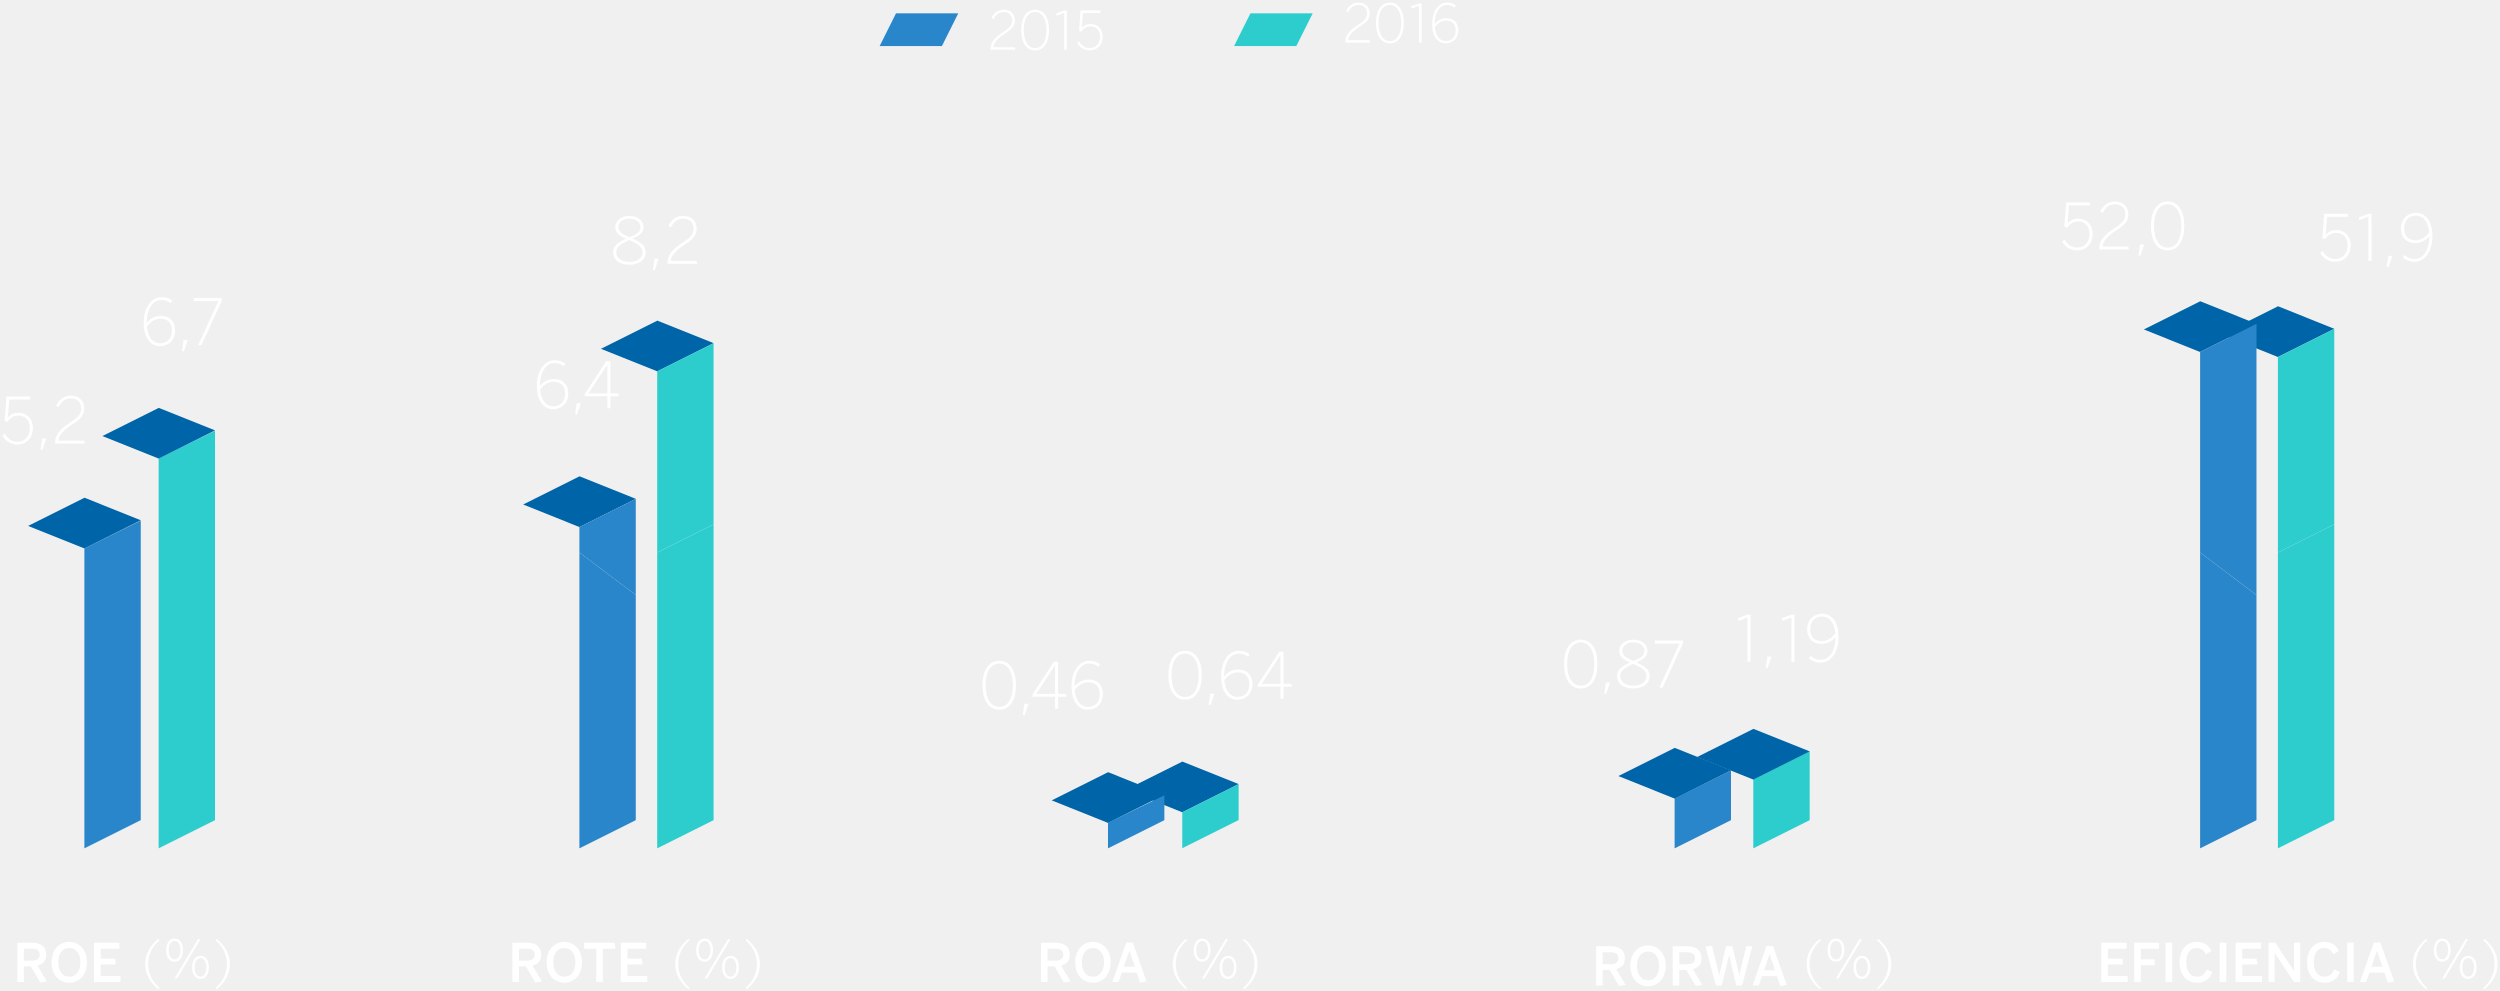
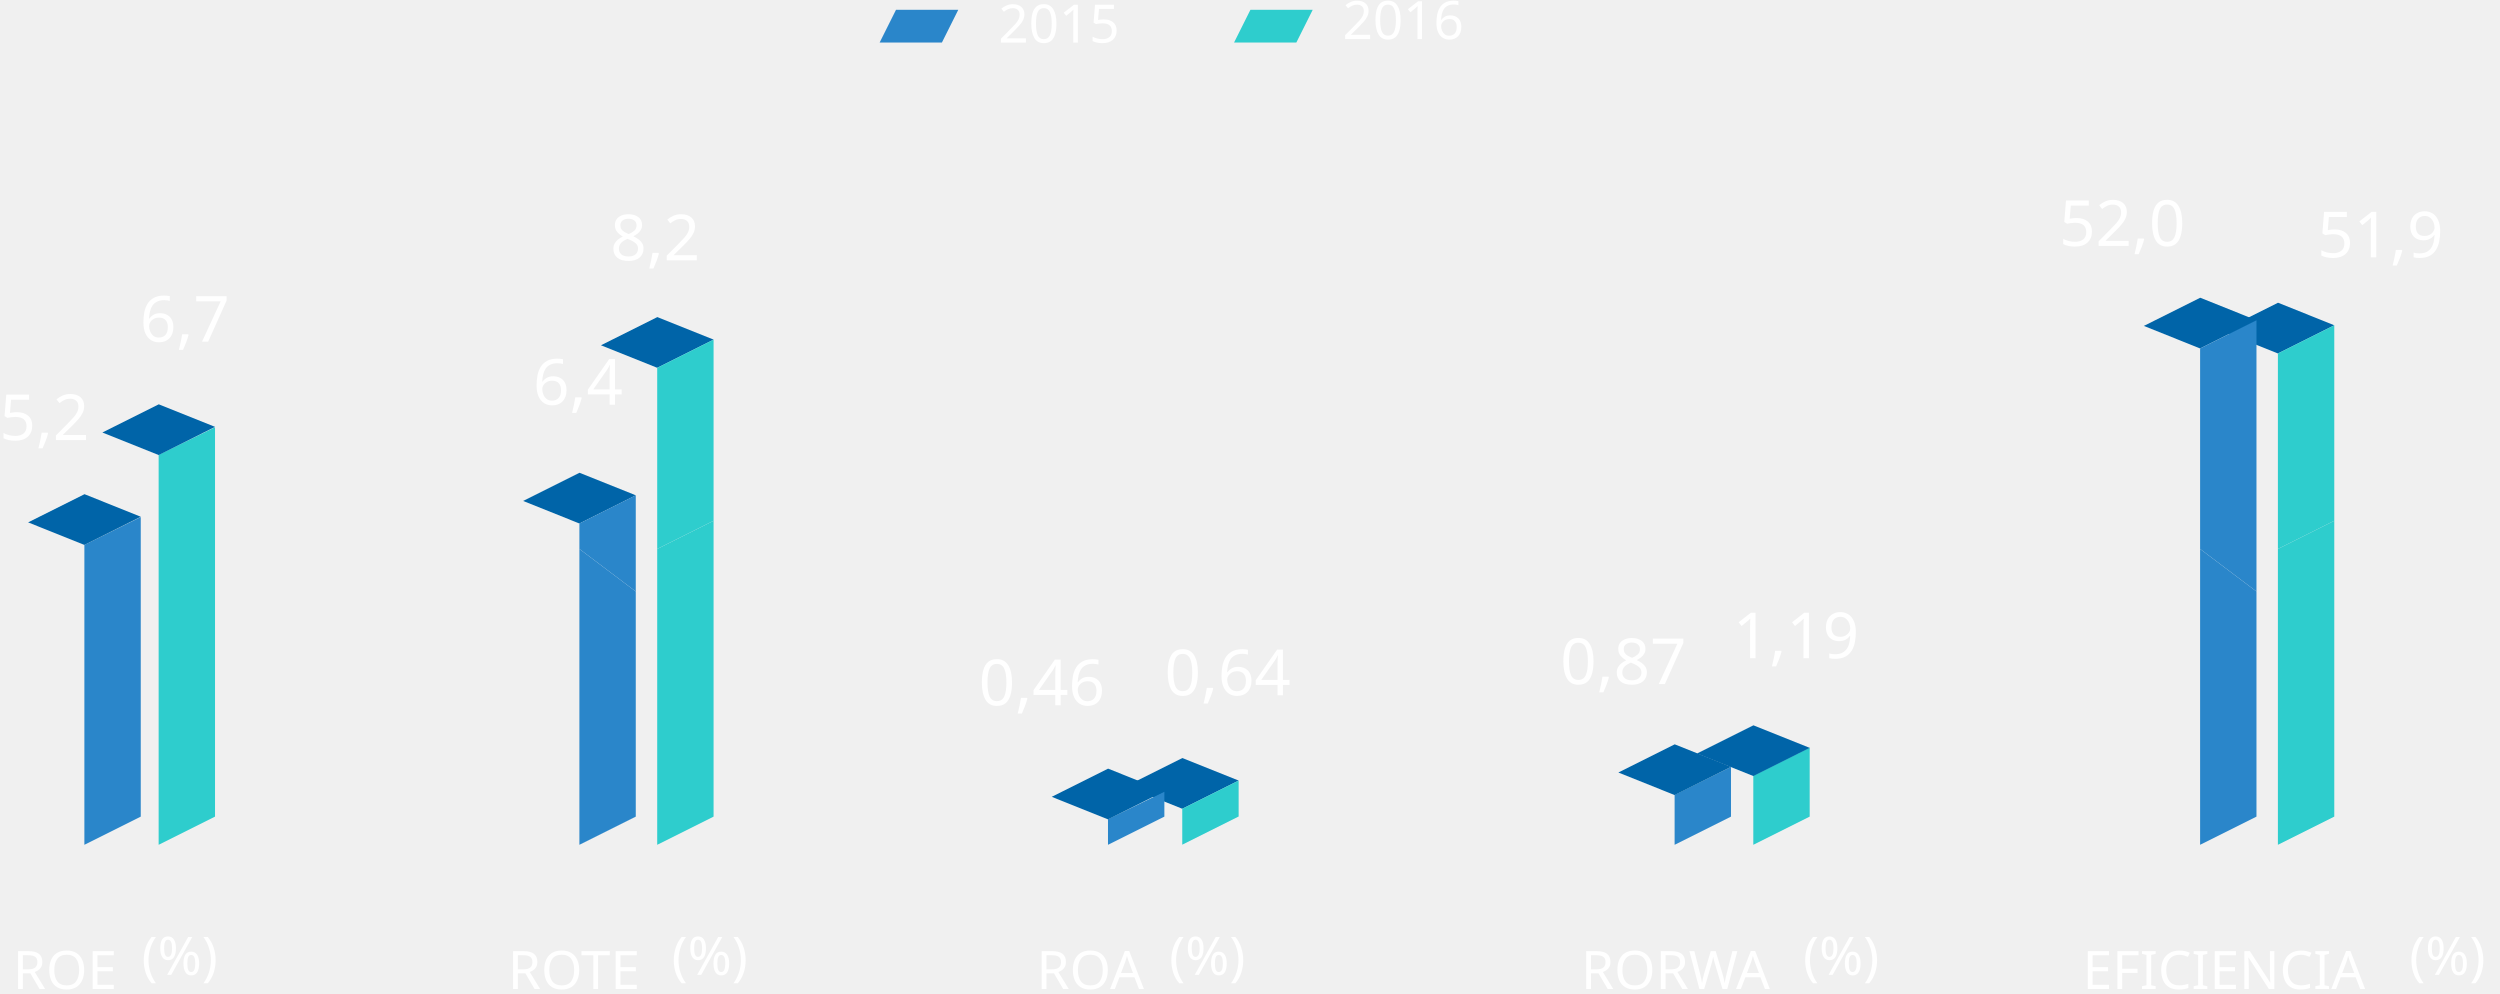
- <svg xmlns="http://www.w3.org/2000/svg" width="707px" height="280px" viewBox="0 0 707 280" version="1.1">
+ <svg xmlns="http://www.w3.org/2000/svg" width="707px" height="281px" viewBox="0 0 707 281" version="1.1">
  <defs />
  <g id="Page-1" stroke="none" stroke-width="1" fill="none" fill-rule="evenodd">
-     <g id="des_financiero_rentabilidad" transform="translate(-23, 0)">
-       <polygon id="Fill-1" points="534.778 231.939 490.971 213.764 471.973 219.014 519.507 239.519" />
-       <polygon id="Fill-3" fill="#2ECDCD" points="518.835 239.911 534.778 231.939 534.778 212.417 518.835 220.389" />
-       <polygon id="Fill-4" fill="#0064A8" points="518.835 220.467 534.779 212.495 518.87 206.12 502.926 214.092" />
-       <polygon id="Fill-5" points="683.134 231.939 639.328 213.764 620.329 219.014 667.864 239.519" />
-       <polygon id="Fill-7" fill="#2ECDCD" points="667.191 239.911 683.134 231.939 683.134 148.273 667.191 156.245" />
-       <polygon id="Fill-8" fill="#0064A8" points="667.191 100.957 683.135 92.985 667.226 86.61 651.282 94.582" />
-       <polygon id="Fill-9" fill="#2ECDCD" points="667.191 100.957 667.191 156.246 683.134 148.274 683.134 92.985" />
-       <polygon id="Fill-10" points="661.131 231.939 617.324 213.764 598.326 219.014 645.861 239.519" />
-       <polygon id="Fill-12" fill="#2A86CA" points="645.188 239.911 661.131 231.939 661.131 168.273 645.188 156.245" />
-       <polygon id="Fill-13" fill="#0064A8" points="645.188 99.544 661.132 91.572 645.223 85.197 629.279 93.169" />
-       <polygon id="Fill-14" fill="#2A86CA" points="645.188 99.544 645.188 156.245 661.131 168.273 661.131 91.572" />
-       <polygon id="Fill-15" points="373.285 231.939 329.479 213.764 310.48 219.014 358.015 239.519" />
-       <polygon id="Fill-17" fill="#0064A8" points="357.342 229.717 373.286 221.745 357.377 215.37 341.433 223.342" />
-       <polygon id="Fill-18" fill="#2ECDCD" points="357.342 229.717 357.342 239.881 373.285 231.908 373.285 221.745" />
-       <g id="Group-20" transform="translate(27, 0.736)" fill="#FFFFFF">
-         <g id="ROE-" transform="translate(0, 265)">
-           <path d="M2.759,11.95 L2.759,7.57 L4.724,7.57 L7.409,12.1 L9.239,11.8 L6.599,7.33 C8.129,6.94 9.044,6.025 9.044,4.255 C9.044,1.9 7.514,0.85 4.889,0.85 L0.914,0.85 L0.914,11.95 L2.759,11.95 Z M2.759,2.56 L4.799,2.56 C6.389,2.56 7.214,2.995 7.214,4.225 C7.214,5.485 6.389,5.935 4.799,5.935 L2.759,5.935 L2.759,2.56 Z M15.599,12.16 C18.269,12.16 20.594,10.135 20.594,6.4 C20.594,2.665 18.269,0.64 15.599,0.64 C12.914,0.64 10.589,2.665 10.589,6.4 C10.589,10.135 12.914,12.16 15.599,12.16 Z M15.599,10.48 C13.724,10.48 12.464,8.92 12.464,6.4 C12.464,3.88 13.724,2.365 15.599,2.365 C17.474,2.365 18.734,3.88 18.734,6.4 C18.734,8.92 17.474,10.48 15.599,10.48 Z M30.059,11.95 L30.059,10.255 L24.464,10.255 L24.464,7.015 L28.784,7.015 L28.514,5.35 L24.464,5.35 L24.464,2.59 L29.759,2.59 L29.759,0.85 L22.589,0.85 L22.589,11.95 L30.059,11.95 Z" id="ROE" />
-         </g>
-         <g id="(%)" transform="translate(37, 264)">
-           <path d="M4.099,14.65 C2.149,12.925 0.889,10.585 0.889,7.9 C0.889,5.215 2.149,2.875 4.099,1.15 L3.784,0.775 C1.339,2.83 0.064,5.095 0.064,7.9 C0.064,10.705 1.339,12.97 3.784,15.025 L4.099,14.65 Z M8.359,7.225 C9.874,7.225 10.744,5.83 10.744,3.94 C10.744,1.96 9.844,0.7 8.389,0.7 C6.934,0.7 5.989,1.975 5.989,4 C5.989,5.89 6.829,7.225 8.359,7.225 Z M9.079,11.95 L15.709,0.85 L14.989,0.85 L8.359,11.95 L9.079,11.95 Z M8.374,6.58 C7.309,6.58 6.709,5.485 6.709,3.94 C6.709,2.515 7.294,1.345 8.359,1.345 C9.424,1.345 10.024,2.425 10.024,3.97 C10.024,5.395 9.439,6.58 8.374,6.58 Z M15.694,12.1 C17.209,12.1 18.079,10.705 18.079,8.815 C18.079,6.835 17.179,5.575 15.724,5.575 C14.269,5.575 13.324,6.85 13.324,8.875 C13.324,10.765 14.164,12.1 15.694,12.1 Z M15.709,11.455 C14.644,11.455 14.044,10.36 14.044,8.815 C14.044,7.39 14.629,6.22 15.694,6.22 C16.759,6.22 17.359,7.3 17.359,8.845 C17.359,10.27 16.774,11.455 15.709,11.455 Z M20.284,15.025 C22.729,12.97 24.004,10.705 24.004,7.9 C24.004,5.095 22.729,2.83 20.284,0.775 L19.969,1.15 C21.919,2.875 23.179,5.215 23.179,7.9 C23.179,10.585 21.919,12.925 19.969,14.65 L20.284,15.025 Z" />
-         </g>
-         <g id="2016" transform="translate(376, 0)">
-           <path d="M7.444,11.315 L7.324,10.625 L1.249,10.625 C1.279,9.545 2.284,8.21 4.384,6.875 C6.514,5.525 7.339,4.58 7.339,3.005 C7.339,1.265 6.124,0.005 4.174,0.005 C2.644,0.005 1.429,0.83 0.709,2.39 L1.324,2.69 C1.969,1.31 2.839,0.665 4.144,0.665 C5.764,0.665 6.604,1.64 6.604,3.05 C6.604,4.265 5.929,5.105 4.279,6.155 C1.354,8.03 0.469,9.47 0.469,11.075 L0.469,11.315 L7.444,11.315 Z M13.069,11.525 C15.604,11.525 16.999,9.23 16.999,5.765 C16.999,2.3 15.604,0.005 13.069,0.005 C10.534,0.005 9.124,2.3 9.124,5.765 C9.124,9.23 10.534,11.525 13.069,11.525 Z M13.069,10.865 C11.134,10.865 9.859,9.035 9.859,5.765 C9.859,2.495 11.074,0.665 13.069,0.665 C14.989,0.665 16.264,2.495 16.264,5.765 C16.264,9.035 15.049,10.865 13.069,10.865 Z M22.024,11.315 L22.024,0.215 L21.349,0.215 L19.054,1.055 L19.159,1.7 L21.289,0.92 L21.289,11.315 L22.024,11.315 Z M28.804,11.525 C31.054,11.525 32.419,9.92 32.419,7.865 C32.419,5.975 31.399,4.415 28.984,4.415 C27.499,4.415 26.419,5.21 25.729,6.02 C25.699,3.08 27.004,0.665 29.164,0.665 C30.214,0.665 30.739,0.935 31.324,1.415 L31.744,0.83 C31.159,0.35 30.409,0.005 29.179,0.005 C26.644,0.005 25.009,2.735 25.009,5.96 C25.009,9.815 26.764,11.525 28.804,11.525 Z M28.849,10.865 C27.349,10.865 26.029,9.665 25.774,6.935 C26.524,5.84 27.649,5.075 28.939,5.075 C30.844,5.075 31.669,6.245 31.669,7.865 C31.669,9.8 30.514,10.865 28.849,10.865 Z" />
-         </g>
+     <g transform="translate(-23, -4)">
+       <polygon id="Fill-1" points="534.778 234.939 490.971 216.764 471.973 222.014 519.507 242.519" />
+       <polygon id="Fill-3" fill="#2ECDCD" points="518.835 242.911 534.778 234.939 534.778 215.417 518.835 223.389" />
+       <polygon id="Fill-4" fill="#0064A8" points="518.835 223.467 534.779 215.495 518.87 209.12 502.926 217.092" />
+       <polygon id="Fill-5" points="683.134 234.939 639.328 216.764 620.329 222.014 667.864 242.519" />
+       <polygon id="Fill-7" fill="#2ECDCD" points="667.191 242.911 683.134 234.939 683.134 151.273 667.191 159.245" />
+       <polygon id="Fill-8" fill="#0064A8" points="667.191 103.957 683.135 95.985 667.226 89.61 651.282 97.582" />
+       <polygon id="Fill-9" fill="#2ECDCD" points="667.191 103.957 667.191 159.246 683.134 151.274 683.134 95.985" />
+       <polygon id="Fill-10" points="661.131 234.939 617.324 216.764 598.326 222.014 645.861 242.519" />
+       <polygon id="Fill-12" fill="#2A86CA" points="645.188 242.911 661.131 234.939 661.131 171.273 645.188 159.245" />
+       <polygon id="Fill-13" fill="#0064A8" points="645.188 102.544 661.132 94.572 645.223 88.197 629.279 96.169" />
+       <polygon id="Fill-14" fill="#2A86CA" points="645.188 102.544 645.188 159.245 661.131 171.273 661.131 94.572" />
+       <polygon id="Fill-15" points="373.285 234.939 329.479 216.764 310.48 222.014 358.015 242.519" />
+       <polygon id="Fill-17" fill="#0064A8" points="357.342 232.717 373.286 224.745 357.377 218.37 341.433 226.342" />
+       <polygon id="Fill-18" fill="#2ECDCD" points="357.342 232.717 357.342 242.881 373.285 234.908 373.285 224.745" />
+       <g id="Group-20" transform="translate(26, 0.736)" font-size="15" fill="#FFFFFF">
+         <text id="ROE-" font-family="BentonSansBBVA-Medium, Benton Sans BBVA" font-weight="400" letter-spacing="0.025">
+           <tspan x="0.654" y="282.95">ROE </tspan>
+         </text>
+         <text id="(%)" font-family="BentonSansBBVA-Book, Benton Sans BBVA" font-weight="300" letter-spacing="0.025">
+           <tspan x="37.059" y="278.95">(%)</tspan>
+         </text>
+         <text id="2016" font-family="BentonSansBBVA-Book, Benton Sans BBVA" font-weight="300" letter-spacing="-0.008">
+           <tspan x="376.674" y="14.315">2016</tspan>
+         </text>
      </g>
-       <g id="5,2" transform="translate(23, 111)" fill="#FFFFFF">
-         <path d="M4.91,14.705 C7.628,14.705 9.32,12.689 9.32,10.061 C9.32,7.397 7.556,5.741 5.252,5.741 C3.812,5.741 2.93,6.245 2.228,7.073 L2.624,1.997 L8.6,1.997 L8.438,1.133 L1.814,1.133 L1.31,8.045 L2.048,8.351 C2.786,7.253 3.74,6.533 5.234,6.533 C7.052,6.533 8.438,7.811 8.438,10.115 C8.438,12.005 7.34,13.913 4.928,13.913 C3.254,13.913 2.174,13.013 1.4,11.717 L0.662,12.167 C1.49,13.661 3.02,14.705 4.91,14.705 Z M11.984,16.199 L13.1,13.013 L11.912,13.013 L11.462,16.199 L11.984,16.199 Z M23.954,14.453 L23.81,13.625 L16.52,13.625 C16.556,12.329 17.762,10.727 20.282,9.125 C22.838,7.505 23.828,6.371 23.828,4.481 C23.828,2.393 22.37,0.881 20.03,0.881 C18.194,0.881 16.736,1.871 15.872,3.743 L16.61,4.103 C17.384,2.447 18.428,1.673 19.994,1.673 C21.938,1.673 22.946,2.843 22.946,4.535 C22.946,5.993 22.136,7.001 20.156,8.261 C16.646,10.511 15.584,12.239 15.584,14.165 L15.584,14.453 L23.954,14.453 Z" />
+       <text id="5,2" font-family="BentonSansBBVA-Book, Benton Sans BBVA" font-size="18" font-weight="300" letter-spacing="-0.008" fill="#FFFFFF">
+         <tspan x="22.852" y="128.453">5,2</tspan>
+       </text>
+       <g id="Group-22" transform="translate(305, 1.736)" font-size="15" font-family="BentonSansBBVA-Book, Benton Sans BBVA" letter-spacing="-0.008" fill="#FFFFFF" font-weight="300">
+         <text id="2015">
+           <tspan x="0.34" y="14.314">2015</tspan>
+         </text>
      </g>
-       <g id="Group-22" transform="translate(303, 2.736)" fill="#FFFFFF">
-         <g id="2015">
-           <path d="M7.11,11.314 L6.99,10.624 L0.915,10.624 C0.945,9.544 1.95,8.209 4.05,6.874 C6.18,5.524 7.005,4.579 7.005,3.004 C7.005,1.264 5.79,0.004 3.84,0.004 C2.31,0.004 1.095,0.829 0.375,2.389 L0.99,2.689 C1.635,1.309 2.505,0.664 3.81,0.664 C5.43,0.664 6.27,1.639 6.27,3.049 C6.27,4.264 5.595,5.104 3.945,6.154 C1.02,8.029 0.135,9.469 0.135,11.074 L0.135,11.314 L7.11,11.314 Z M12.735,11.524 C15.27,11.524 16.665,9.229 16.665,5.764 C16.665,2.299 15.27,0.004 12.735,0.004 C10.2,0.004 8.79,2.299 8.79,5.764 C8.79,9.229 10.2,11.524 12.735,11.524 Z M12.735,10.864 C10.8,10.864 9.525,9.034 9.525,5.764 C9.525,2.494 10.74,0.664 12.735,0.664 C14.655,0.664 15.93,2.494 15.93,5.764 C15.93,9.034 14.715,10.864 12.735,10.864 Z M21.69,11.314 L21.69,0.214 L21.015,0.214 L18.72,1.054 L18.825,1.699 L20.955,0.919 L20.955,11.314 L21.69,11.314 Z M28.155,11.524 C30.42,11.524 31.83,9.844 31.83,7.654 C31.83,5.434 30.36,4.054 28.44,4.054 C27.24,4.054 26.505,4.474 25.92,5.164 L26.25,0.934 L31.23,0.934 L31.095,0.214 L25.575,0.214 L25.155,5.974 L25.77,6.229 C26.385,5.314 27.18,4.714 28.425,4.714 C29.94,4.714 31.095,5.779 31.095,7.699 C31.095,9.274 30.18,10.864 28.17,10.864 C26.775,10.864 25.875,10.114 25.23,9.034 L24.615,9.409 C25.305,10.654 26.58,11.524 28.155,11.524 Z" />
-         </g>
+       <text id="6,7" font-family="BentonSansBBVA-Book, Benton Sans BBVA" font-size="18" font-weight="300" letter-spacing="-0.008" fill="#FFFFFF">
+         <tspan x="62.574" y="100.619">6,7</tspan>
+       </text>
+       <text id="6,4" font-family="BentonSansBBVA-Book, Benton Sans BBVA" font-size="18" font-weight="300" letter-spacing="-0.008" fill="#FFFFFF">
+         <tspan x="173.76" y="118.457">6,4</tspan>
+       </text>
+       <text id="8,2" font-family="BentonSansBBVA-Book, Benton Sans BBVA" font-size="18" font-weight="300" letter-spacing="-0.008" fill="#FFFFFF">
+         <tspan x="195.594" y="77.615">8,2</tspan>
+       </text>
+       <text id="0,46" font-family="BentonSansBBVA-Book, Benton Sans BBVA" font-size="18" font-weight="300" letter-spacing="-0.008" fill="#FFFFFF">
+         <tspan x="299.796" y="203.453">0,46</tspan>
+       </text>
+       <text id="0,64" font-family="BentonSansBBVA-Book, Benton Sans BBVA" font-size="18" font-weight="300" letter-spacing="-0.008" fill="#FFFFFF">
+         <tspan x="352.356" y="200.627">0,64</tspan>
+       </text>
+       <text id="0,87" font-family="BentonSansBBVA-Book, Benton Sans BBVA" font-size="18" font-weight="300" letter-spacing="-0.008" fill="#FFFFFF">
+         <tspan x="464.244" y="197.459">0,87</tspan>
+       </text>
+       <text id="1,19" font-family="BentonSansBBVA-Book, Benton Sans BBVA" font-size="18" font-weight="300" letter-spacing="-0.008" fill="#FFFFFF">
+         <tspan x="513.078" y="190.133">1,19</tspan>
+       </text>
+       <polygon id="Fill-23" fill="#2ECDCD" points="394.233 6.768 389.6 16.034 371.991 16.034 376.624 6.768" />
+       <polygon id="Fill-24" fill="#2A86CA" points="294.001 6.768 289.368 16.034 271.759 16.034 276.392 6.768" />
+       <polygon id="Fill-25" points="0 222.013 47.534 242.519 62.805 234.939 18.998 216.765" />
+       <polygon id="Fill-27" fill="#2A86CA" points="46.862 242.911 62.805 234.939 62.805 150.209 46.862 158.103" />
+       <polygon id="Fill-28" fill="#0064A8" points="46.862 158.103 62.806 150.131 46.897 143.756 30.953 151.728" />
+       <polygon id="Fill-29" points="83.808 234.939 40.002 216.764 21.003 222.014 68.538 242.519" />
+       <polygon id="Fill-31" fill="#2ECDCD" points="67.865 242.911 83.808 234.939 83.808 124.823 67.865 132.643" />
+       <polygon id="Fill-32" fill="#0064A8" points="67.865 132.687 83.809 124.715 67.9 118.34 51.956 126.312" />
+       <g id="Group-34" transform="translate(166, 264.736)" font-size="15" letter-spacing="0.025" fill="#FFFFFF">
+         <text id="ROTE-" font-family="BentonSansBBVA-Medium, Benton Sans BBVA" font-weight="400">
+           <tspan x="0.646" y="18.95">ROTE </tspan>
+         </text>
+         <text id="(%)" font-family="BentonSansBBVA-Book, Benton Sans BBVA" font-weight="300">
+           <tspan x="46.951" y="14.95">(%)</tspan>
+         </text>
      </g>
-       <g id="6,7" transform="translate(63, 84)" fill="#FFFFFF">
-         <path d="M5.19,13.871 C7.89,13.871 9.528,11.945 9.528,9.479 C9.528,7.211 8.304,5.339 5.406,5.339 C3.624,5.339 2.328,6.293 1.5,7.265 C1.464,3.737 3.03,0.839 5.622,0.839 C6.882,0.839 7.512,1.163 8.214,1.739 L8.718,1.037 C8.016,0.461 7.116,0.047 5.64,0.047 C2.598,0.047 0.636,3.323 0.636,7.193 C0.636,11.819 2.742,13.871 5.19,13.871 Z M5.244,13.079 C3.444,13.079 1.86,11.639 1.554,8.363 C2.454,7.049 3.804,6.131 5.352,6.131 C7.638,6.131 8.628,7.535 8.628,9.479 C8.628,11.801 7.242,13.079 5.244,13.079 Z M11.976,15.365 L13.092,12.179 L11.904,12.179 L11.454,15.365 L11.976,15.365 Z M16.962,13.619 L22.704,1.109 L22.704,0.299 L14.712,0.299 L14.856,1.163 L21.75,1.163 L16.026,13.619 L16.962,13.619 Z" />
+       <polygon id="Fill-35" points="202.798 234.939 158.991 216.764 139.992 222.014 187.527 242.519" />
+       <polygon id="Fill-37" fill="#2A86CA" points="186.854 242.911 202.797 234.939 202.797 171.273 186.854 159.245" />
+       <polygon id="Fill-38" fill="#0064A8" points="186.854 152.046 202.798 144.074 186.889 137.699 170.945 145.671" />
+       <polygon id="Fill-39" fill="#2A86CA" points="186.854 152.046 186.854 159.246 202.797 171.274 202.797 144.074" />
+       <polygon id="Fill-40" points="224.801 234.939 180.994 216.764 161.996 222.014 209.53 242.519" />
+       <polygon id="Fill-42" fill="#2ECDCD" points="208.858 242.911 224.801 234.939 224.801 151.273 208.858 159.245" />
+       <polygon id="Fill-43" fill="#0064A8" points="208.858 108.016 224.802 100.044 208.893 93.669 192.949 101.641" />
+       <polygon id="Fill-44" fill="#2ECDCD" points="208.858 108.016 208.858 159.245 224.801 151.274 224.801 100.044" />
+       <text id="51,9" font-family="BentonSansBBVA-Book, Benton Sans BBVA" font-size="18" font-weight="300" letter-spacing="-0.008" fill="#FFFFFF">
+         <tspan x="678.33" y="76.774">51,9</tspan>
+       </text>
+       <text id="52,0" font-family="BentonSansBBVA-Book, Benton Sans BBVA" font-size="18" font-weight="300" letter-spacing="-0.008" fill="#FFFFFF">
+         <tspan x="605.34" y="73.552">52,0</tspan>
+       </text>
+       <g id="Group-46" transform="translate(316, 264.736)" font-size="15" letter-spacing="0.025" fill="#FFFFFF">
+         <text id="EFICIENCIA-" font-family="BentonSansBBVA-Medium, Benton Sans BBVA" font-weight="400">
+           <tspan x="295.979" y="18.95">EFICIENCIA </tspan>
+         </text>
+         <text id="(%)" font-family="BentonSansBBVA-Book, Benton Sans BBVA" font-weight="300">
+           <tspan x="388.364" y="14.95">(%)</tspan>
+         </text>
+         <text id="ROA-" font-family="BentonSansBBVA-Medium, Benton Sans BBVA" font-weight="400">
+           <tspan x="0.134" y="18.95">ROA </tspan>
+         </text>
+         <text id="(%)" font-family="BentonSansBBVA-Book, Benton Sans BBVA" font-weight="300">
+           <tspan x="37.664" y="14.95">(%)</tspan>
+         </text>
      </g>
-       <g id="6,4" transform="translate(174, 101)" fill="#FFFFFF">
-         <path d="M5.376,14.709 C8.076,14.709 9.714,12.783 9.714,10.317 C9.714,8.049 8.49,6.177 5.592,6.177 C3.81,6.177 2.514,7.131 1.686,8.103 C1.65,4.575 3.216,1.677 5.808,1.677 C7.068,1.677 7.698,2.001 8.4,2.577 L8.904,1.875 C8.202,1.299 7.302,0.885 5.826,0.885 C2.784,0.885 0.822,4.161 0.822,8.031 C0.822,12.657 2.928,14.709 5.376,14.709 Z M5.43,13.917 C3.63,13.917 2.046,12.477 1.74,9.201 C2.64,7.887 3.99,6.969 5.538,6.969 C7.824,6.969 8.814,8.373 8.814,10.317 C8.814,12.639 7.428,13.917 5.43,13.917 Z M12.162,16.203 L13.278,13.017 L12.09,13.017 L11.64,16.203 L12.162,16.203 Z M21.63,14.457 L21.63,11.037 L23.97,11.037 L23.808,10.227 L21.63,10.227 L21.63,1.137 L20.442,1.137 L14.376,10.407 L14.376,11.037 L20.766,11.037 L20.766,14.457 L21.63,14.457 Z M20.73,2.163 L20.766,2.163 L20.766,10.227 L15.438,10.227 L20.73,2.163 Z" />
+       <polygon id="Fill-47" points="352.282 234.939 308.475 216.764 289.477 222.014 337.012 242.519" />
+       <polygon id="Fill-49" fill="#2A86CA" points="336.339 242.911 352.282 234.939 352.282 227.917 336.339 235.667" />
+       <polygon id="Fill-50" fill="#0064A8" points="336.339 235.717 352.283 227.745 336.374 221.37 320.43 229.342" />
+       <g id="Group-52" transform="translate(470, 264.736)" font-size="15" letter-spacing="0.025" fill="#FFFFFF">
+         <text id="RORWA-" font-family="BentonSansBBVA-Medium, Benton Sans BBVA" font-weight="400">
+           <tspan x="0.123" y="18.95">RORWA </tspan>
+         </text>
+         <text id="(%)" font-family="BentonSansBBVA-Book, Benton Sans BBVA" font-weight="300">
+           <tspan x="62.913" y="14.95">(%)</tspan>
+         </text>
      </g>
-       <g id="8,2" transform="translate(196, 61)" fill="#FFFFFF">
-         <path d="M4.994,13.867 C7.91,13.867 9.602,12.229 9.602,10.447 C9.602,8.503 8.288,7.531 5.894,6.487 C7.874,5.605 8.99,4.849 8.99,3.211 C8.99,1.591 7.532,0.043 4.994,0.043 C2.528,0.043 0.998,1.573 0.998,3.211 C0.998,4.813 2.15,5.695 4.04,6.523 C1.718,7.531 0.386,8.539 0.386,10.447 C0.386,12.283 2.078,13.867 4.994,13.867 Z M5.012,6.109 C2.816,5.137 1.88,4.489 1.88,3.157 C1.88,2.023 2.96,0.835 4.994,0.835 C7.136,0.835 8.108,2.059 8.108,3.211 C8.108,4.561 7.208,5.173 5.012,6.109 Z M4.994,13.075 C2.852,13.075 1.268,11.959 1.268,10.393 C1.268,8.863 2.384,8.035 4.958,6.901 C7.352,7.909 8.72,8.791 8.72,10.393 C8.72,12.013 7.136,13.075 4.994,13.075 Z M12.158,15.361 L13.274,12.175 L12.086,12.175 L11.636,15.361 L12.158,15.361 Z M24.128,13.615 L23.984,12.787 L16.694,12.787 C16.73,11.491 17.936,9.889 20.456,8.287 C23.012,6.667 24.002,5.533 24.002,3.643 C24.002,1.555 22.544,0.043 20.204,0.043 C18.368,0.043 16.91,1.033 16.046,2.905 L16.784,3.265 C17.558,1.609 18.602,0.835 20.168,0.835 C22.112,0.835 23.12,2.005 23.12,3.697 C23.12,5.155 22.31,6.163 20.33,7.423 C16.82,9.673 15.758,11.401 15.758,13.327 L15.758,13.615 L24.128,13.615 Z" />
-       </g>
-       <g id="0,46" transform="translate(300, 186)" fill="#FFFFFF">
-         <path d="M5.592,14.705 C8.634,14.705 10.308,11.951 10.308,7.793 C10.308,3.635 8.634,0.881 5.592,0.881 C2.55,0.881 0.858,3.635 0.858,7.793 C0.858,11.951 2.55,14.705 5.592,14.705 Z M5.592,13.913 C3.27,13.913 1.74,11.717 1.74,7.793 C1.74,3.869 3.198,1.673 5.592,1.673 C7.896,1.673 9.426,3.869 9.426,7.793 C9.426,11.717 7.968,13.913 5.592,13.913 Z M12.774,16.199 L13.89,13.013 L12.702,13.013 L12.252,16.199 L12.774,16.199 Z M22.242,14.453 L22.242,11.033 L24.582,11.033 L24.42,10.223 L22.242,10.223 L22.242,1.133 L21.054,1.133 L14.988,10.403 L14.988,11.033 L21.378,11.033 L21.378,14.453 L22.242,14.453 Z M21.342,2.159 L21.378,2.159 L21.378,10.223 L16.05,10.223 L21.342,2.159 Z M30.576,14.705 C33.276,14.705 34.914,12.779 34.914,10.313 C34.914,8.045 33.69,6.173 30.792,6.173 C29.01,6.173 27.714,7.127 26.886,8.099 C26.85,4.571 28.416,1.673 31.008,1.673 C32.268,1.673 32.898,1.997 33.6,2.573 L34.104,1.871 C33.402,1.295 32.502,0.881 31.026,0.881 C27.984,0.881 26.022,4.157 26.022,8.027 C26.022,12.653 28.128,14.705 30.576,14.705 Z M30.63,13.913 C28.83,13.913 27.246,12.473 26.94,9.197 C27.84,7.883 29.19,6.965 30.738,6.965 C33.024,6.965 34.014,8.369 34.014,10.313 C34.014,12.635 32.628,13.913 30.63,13.913 Z" />
-       </g>
-       <g id="0,64" transform="translate(353, 184)" fill="#FFFFFF">
-         <path d="M5.152,13.879 C8.194,13.879 9.868,11.125 9.868,6.967 C9.868,2.809 8.194,0.055 5.152,0.055 C2.11,0.055 0.418,2.809 0.418,6.967 C0.418,11.125 2.11,13.879 5.152,13.879 Z M5.152,13.087 C2.83,13.087 1.3,10.891 1.3,6.967 C1.3,3.043 2.758,0.847 5.152,0.847 C7.456,0.847 8.986,3.043 8.986,6.967 C8.986,10.891 7.528,13.087 5.152,13.087 Z M12.334,15.373 L13.45,12.187 L12.262,12.187 L11.812,15.373 L12.334,15.373 Z M19.876,13.879 C22.576,13.879 24.214,11.953 24.214,9.487 C24.214,7.219 22.99,5.347 20.092,5.347 C18.31,5.347 17.014,6.301 16.186,7.273 C16.15,3.745 17.716,0.847 20.308,0.847 C21.568,0.847 22.198,1.171 22.9,1.747 L23.404,1.045 C22.702,0.469 21.802,0.055 20.326,0.055 C17.284,0.055 15.322,3.331 15.322,7.201 C15.322,11.827 17.428,13.879 19.876,13.879 Z M19.93,13.087 C18.13,13.087 16.546,11.647 16.24,8.371 C17.14,7.057 18.49,6.139 20.038,6.139 C22.324,6.139 23.314,7.543 23.314,9.487 C23.314,11.809 21.928,13.087 19.93,13.087 Z M32.98,13.627 L32.98,10.207 L35.32,10.207 L35.158,9.397 L32.98,9.397 L32.98,0.307 L31.792,0.307 L25.726,9.577 L25.726,10.207 L32.116,10.207 L32.116,13.627 L32.98,13.627 Z M32.08,1.333 L32.116,1.333 L32.116,9.397 L26.788,9.397 L32.08,1.333 Z" />
-       </g>
-       <g id="0,87" transform="translate(465, 180)" fill="#FFFFFF">
-         <path d="M5.04,14.711 C8.082,14.711 9.756,11.957 9.756,7.799 C9.756,3.641 8.082,0.887 5.04,0.887 C1.998,0.887 0.306,3.641 0.306,7.799 C0.306,11.957 1.998,14.711 5.04,14.711 Z M5.04,13.919 C2.718,13.919 1.188,11.723 1.188,7.799 C1.188,3.875 2.646,1.679 5.04,1.679 C7.344,1.679 8.874,3.875 8.874,7.799 C8.874,11.723 7.416,13.919 5.04,13.919 Z M12.222,16.205 L13.338,13.019 L12.15,13.019 L11.7,16.205 L12.222,16.205 Z M19.908,14.711 C22.824,14.711 24.516,13.073 24.516,11.291 C24.516,9.347 23.202,8.375 20.808,7.331 C22.788,6.449 23.904,5.693 23.904,4.055 C23.904,2.435 22.446,0.887 19.908,0.887 C17.442,0.887 15.912,2.417 15.912,4.055 C15.912,5.657 17.064,6.539 18.954,7.367 C16.632,8.375 15.3,9.383 15.3,11.291 C15.3,13.127 16.992,14.711 19.908,14.711 Z M19.926,6.953 C17.73,5.981 16.794,5.333 16.794,4.001 C16.794,2.867 17.874,1.679 19.908,1.679 C22.05,1.679 23.022,2.903 23.022,4.055 C23.022,5.405 22.122,6.017 19.926,6.953 Z M19.908,13.919 C17.766,13.919 16.182,12.803 16.182,11.237 C16.182,9.707 17.298,8.879 19.872,7.745 C22.266,8.753 23.634,9.635 23.634,11.237 C23.634,12.857 22.05,13.919 19.908,13.919 Z M28.188,14.459 L33.93,1.949 L33.93,1.139 L25.938,1.139 L26.082,2.003 L32.976,2.003 L27.252,14.459 L28.188,14.459 Z" />
-       </g>
-       <g id="1,19" transform="translate(514, 173)" fill="#FFFFFF">
-         <path d="M4.046,14.133 L4.046,0.813 L3.236,0.813 L0.482,1.821 L0.608,2.595 L3.164,1.659 L3.164,14.133 L4.046,14.133 Z M8.87,15.879 L9.986,12.693 L8.798,12.693 L8.348,15.879 L8.87,15.879 Z M16.484,14.133 L16.484,0.813 L15.674,0.813 L12.92,1.821 L13.046,2.595 L15.602,1.659 L15.602,14.133 L16.484,14.133 Z M24.224,8.301 C21.938,8.301 20.948,6.897 20.948,4.953 C20.948,2.631 22.334,1.353 24.332,1.353 C26.132,1.353 27.716,2.793 28.022,6.069 C27.122,7.383 25.772,8.301 24.224,8.301 Z M23.936,14.385 C26.978,14.385 28.94,11.109 28.94,7.239 C28.94,2.613 26.834,0.561 24.386,0.561 C21.686,0.561 20.048,2.487 20.048,4.953 C20.048,7.221 21.272,9.093 24.17,9.093 C25.952,9.093 27.248,8.139 28.076,7.167 C28.112,10.713 26.546,13.593 23.954,13.593 C22.532,13.593 21.866,13.179 21.038,12.477 L20.552,13.161 C21.326,13.863 22.37,14.385 23.936,14.385 Z" />
-       </g>
-       <polygon id="Fill-23" fill="#2ECDCD" points="394.233 3.768 389.6 13.034 371.991 13.034 376.624 3.768" />
-       <polygon id="Fill-24" fill="#2A86CA" points="294.001 3.768 289.368 13.034 271.759 13.034 276.392 3.768" />
-       <polygon id="Fill-25" points="0 219.013 47.534 239.519 62.805 231.939 18.998 213.765" />
-       <polygon id="Fill-27" fill="#2A86CA" points="46.862 239.911 62.805 231.939 62.805 147.209 46.862 155.103" />
-       <polygon id="Fill-28" fill="#0064A8" points="46.862 155.103 62.806 147.131 46.897 140.756 30.953 148.728" />
-       <polygon id="Fill-29" points="83.808 231.939 40.002 213.764 21.003 219.014 68.538 239.519" />
-       <polygon id="Fill-31" fill="#2ECDCD" points="67.865 239.911 83.808 231.939 83.808 121.823 67.865 129.643" />
-       <polygon id="Fill-32" fill="#0064A8" points="67.865 129.687 83.809 121.715 67.9 115.34 51.956 123.312" />
-       <g id="Group-34" transform="translate(167, 264.736)" fill="#FFFFFF">
-         <g id="ROTE-" transform="translate(0, 1)">
-           <path d="M2.751,11.95 L2.751,7.57 L4.716,7.57 L7.401,12.1 L9.231,11.8 L6.591,7.33 C8.121,6.94 9.036,6.025 9.036,4.255 C9.036,1.9 7.506,0.85 4.881,0.85 L0.906,0.85 L0.906,11.95 L2.751,11.95 Z M2.751,2.56 L4.791,2.56 C6.381,2.56 7.206,2.995 7.206,4.225 C7.206,5.485 6.381,5.935 4.791,5.935 L2.751,5.935 L2.751,2.56 Z M15.591,12.16 C18.261,12.16 20.586,10.135 20.586,6.4 C20.586,2.665 18.261,0.64 15.591,0.64 C12.906,0.64 10.581,2.665 10.581,6.4 C10.581,10.135 12.906,12.16 15.591,12.16 Z M15.591,10.48 C13.716,10.48 12.456,8.92 12.456,6.4 C12.456,3.88 13.716,2.365 15.591,2.365 C17.466,2.365 18.726,3.88 18.726,6.4 C18.726,8.92 17.466,10.48 15.591,10.48 Z M26.496,11.95 L26.496,2.59 L30.051,2.59 L29.781,0.85 L21.201,0.85 L21.201,2.59 L24.621,2.59 L24.621,11.95 L26.496,11.95 Z M39.051,11.95 L39.051,10.255 L33.456,10.255 L33.456,7.015 L37.776,7.015 L37.506,5.35 L33.456,5.35 L33.456,2.59 L38.751,2.59 L38.751,0.85 L31.581,0.85 L31.581,11.95 L39.051,11.95 Z" id="ROTE" />
-         </g>
-         <g id="(%)" transform="translate(46, 0)">
-           <path d="M4.991,14.65 C3.041,12.925 1.781,10.585 1.781,7.9 C1.781,5.215 3.041,2.875 4.991,1.15 L4.676,0.775 C2.231,2.83 0.956,5.095 0.956,7.9 C0.956,10.705 2.231,12.97 4.676,15.025 L4.991,14.65 Z M9.251,7.225 C10.766,7.225 11.636,5.83 11.636,3.94 C11.636,1.96 10.736,0.7 9.281,0.7 C7.826,0.7 6.881,1.975 6.881,4 C6.881,5.89 7.721,7.225 9.251,7.225 Z M9.971,11.95 L16.601,0.85 L15.881,0.85 L9.251,11.95 L9.971,11.95 Z M9.266,6.58 C8.201,6.58 7.601,5.485 7.601,3.94 C7.601,2.515 8.186,1.345 9.251,1.345 C10.316,1.345 10.916,2.425 10.916,3.97 C10.916,5.395 10.331,6.58 9.266,6.58 Z M16.586,12.1 C18.101,12.1 18.971,10.705 18.971,8.815 C18.971,6.835 18.071,5.575 16.616,5.575 C15.161,5.575 14.216,6.85 14.216,8.875 C14.216,10.765 15.056,12.1 16.586,12.1 Z M16.601,11.455 C15.536,11.455 14.936,10.36 14.936,8.815 C14.936,7.39 15.521,6.22 16.586,6.22 C17.651,6.22 18.251,7.3 18.251,8.845 C18.251,10.27 17.666,11.455 16.601,11.455 Z M21.176,15.025 C23.621,12.97 24.896,10.705 24.896,7.9 C24.896,5.095 23.621,2.83 21.176,0.775 L20.861,1.15 C22.811,2.875 24.071,5.215 24.071,7.9 C24.071,10.585 22.811,12.925 20.861,14.65 L21.176,15.025 Z" />
-         </g>
-       </g>
-       <polygon id="Fill-35" points="202.798 231.939 158.991 213.764 139.992 219.014 187.527 239.519" />
-       <polygon id="Fill-37" fill="#2A86CA" points="186.854 239.911 202.797 231.939 202.797 168.273 186.854 156.245" />
-       <polygon id="Fill-38" fill="#0064A8" points="186.854 149.046 202.798 141.074 186.889 134.699 170.945 142.671" />
-       <polygon id="Fill-39" fill="#2A86CA" points="186.854 149.046 186.854 156.246 202.797 168.274 202.797 141.074" />
-       <polygon id="Fill-40" points="224.801 231.939 180.994 213.764 161.996 219.014 209.53 239.519" />
-       <polygon id="Fill-42" fill="#2ECDCD" points="208.858 239.911 224.801 231.939 224.801 148.273 208.858 156.245" />
-       <polygon id="Fill-43" fill="#0064A8" points="208.858 105.016 224.802 97.044 208.893 90.669 192.949 98.641" />
-       <polygon id="Fill-44" fill="#2ECDCD" points="208.858 105.016 208.858 156.245 224.801 148.274 224.801 97.044" />
-       <g id="51,9" transform="translate(679, 60)" fill="#FFFFFF">
-         <path d="M4.388,14.026 C7.106,14.026 8.798,12.01 8.798,9.382 C8.798,6.718 7.034,5.062 4.73,5.062 C3.29,5.062 2.408,5.566 1.706,6.394 L2.102,1.318 L8.078,1.318 L7.916,0.454 L1.292,0.454 L0.788,7.366 L1.526,7.672 C2.264,6.574 3.218,5.854 4.712,5.854 C6.53,5.854 7.916,7.132 7.916,9.436 C7.916,11.326 6.818,13.234 4.406,13.234 C2.732,13.234 1.652,12.334 0.878,11.038 L0.14,11.488 C0.968,12.982 2.498,14.026 4.388,14.026 Z M14.666,13.774 L14.666,0.454 L13.856,0.454 L11.102,1.462 L11.228,2.236 L13.784,1.3 L13.784,13.774 L14.666,13.774 Z M19.49,15.52 L20.606,12.334 L19.418,12.334 L18.968,15.52 L19.49,15.52 Z M27.176,7.942 C24.89,7.942 23.9,6.538 23.9,4.594 C23.9,2.272 25.286,0.994 27.284,0.994 C29.084,0.994 30.668,2.434 30.974,5.71 C30.074,7.024 28.724,7.942 27.176,7.942 Z M26.888,14.026 C29.93,14.026 31.892,10.75 31.892,6.88 C31.892,2.254 29.786,0.202 27.338,0.202 C24.638,0.202 23,2.128 23,4.594 C23,6.862 24.224,8.734 27.122,8.734 C28.904,8.734 30.2,7.78 31.028,6.808 C31.064,10.354 29.498,13.234 26.906,13.234 C25.484,13.234 24.818,12.82 23.99,12.118 L23.504,12.802 C24.278,13.504 25.322,14.026 26.888,14.026 Z" />
-       </g>
-       <g id="52,0" transform="translate(606, 56)" fill="#FFFFFF">
-         <path d="M4.398,14.804 C7.116,14.804 8.808,12.788 8.808,10.16 C8.808,7.496 7.044,5.84 4.74,5.84 C3.3,5.84 2.418,6.344 1.716,7.172 L2.112,2.096 L8.088,2.096 L7.926,1.232 L1.302,1.232 L0.798,8.144 L1.536,8.45 C2.274,7.352 3.228,6.632 4.722,6.632 C6.54,6.632 7.926,7.91 7.926,10.214 C7.926,12.104 6.828,14.012 4.416,14.012 C2.742,14.012 1.662,13.112 0.888,11.816 L0.15,12.266 C0.978,13.76 2.508,14.804 4.398,14.804 Z M19.032,14.552 L18.888,13.724 L11.598,13.724 C11.634,12.428 12.84,10.826 15.36,9.224 C17.916,7.604 18.906,6.47 18.906,4.58 C18.906,2.492 17.448,0.98 15.108,0.98 C13.272,0.98 11.814,1.97 10.95,3.842 L11.688,4.202 C12.462,2.546 13.506,1.772 15.072,1.772 C17.016,1.772 18.024,2.942 18.024,4.634 C18.024,6.092 17.214,7.1 15.234,8.36 C11.724,10.61 10.662,12.338 10.662,14.264 L10.662,14.552 L19.032,14.552 Z M22.29,16.298 L23.406,13.112 L22.218,13.112 L21.768,16.298 L22.29,16.298 Z M30.012,14.804 C33.054,14.804 34.728,12.05 34.728,7.892 C34.728,3.734 33.054,0.98 30.012,0.98 C26.97,0.98 25.278,3.734 25.278,7.892 C25.278,12.05 26.97,14.804 30.012,14.804 Z M30.012,14.012 C27.69,14.012 26.16,11.816 26.16,7.892 C26.16,3.968 27.618,1.772 30.012,1.772 C32.316,1.772 33.846,3.968 33.846,7.892 C33.846,11.816 32.388,14.012 30.012,14.012 Z" />
-       </g>
-       <g id="Group-46" transform="translate(317, 264.736)" fill="#FFFFFF">
-         <g id="EFICIENCIA-" transform="translate(300, 1)">
-           <path d="M7.709,11.95 L7.709,10.255 L2.114,10.255 L2.114,7.015 L6.434,7.015 L6.164,5.35 L2.114,5.35 L2.114,2.59 L7.409,2.59 L7.409,0.85 L0.239,0.85 L0.239,11.95 L7.709,11.95 Z M11.429,11.95 L11.429,7.225 L15.464,7.225 L15.194,5.56 L11.429,5.56 L11.429,2.59 L16.544,2.59 L16.544,0.85 L9.554,0.85 L9.554,11.95 L11.429,11.95 Z M20.279,11.95 L20.279,0.85 L18.419,0.85 L18.419,11.95 L20.279,11.95 Z M27.314,12.16 C29.639,12.16 30.989,10.975 31.649,9.145 L30.029,8.41 C29.594,9.655 28.694,10.48 27.314,10.48 C25.379,10.48 24.269,8.92 24.269,6.355 C24.269,3.925 25.319,2.365 27.209,2.365 C28.544,2.365 29.354,3.115 29.789,4.15 L31.379,3.205 C30.614,1.555 29.309,0.64 27.209,0.64 C24.479,0.64 22.394,2.725 22.394,6.37 C22.394,10.12 24.449,12.16 27.314,12.16 Z M35.579,11.95 L35.579,0.85 L33.719,0.85 L33.719,11.95 L35.579,11.95 Z M45.704,11.95 L45.704,10.255 L40.109,10.255 L40.109,7.015 L44.429,7.015 L44.159,5.35 L40.109,5.35 L40.109,2.59 L45.404,2.59 L45.404,0.85 L38.234,0.85 L38.234,11.95 L45.704,11.95 Z M49.274,11.95 L49.274,3.865 L49.304,3.865 L54.764,11.95 L56.474,11.95 L56.474,0.85 L54.734,0.85 L54.734,8.785 L54.704,8.785 L49.454,0.85 L47.549,0.85 L47.549,11.95 L49.274,11.95 Z M63.374,12.16 C65.699,12.16 67.049,10.975 67.709,9.145 L66.089,8.41 C65.654,9.655 64.754,10.48 63.374,10.48 C61.439,10.48 60.329,8.92 60.329,6.355 C60.329,3.925 61.379,2.365 63.269,2.365 C64.604,2.365 65.414,3.115 65.849,4.15 L67.439,3.205 C66.674,1.555 65.369,0.64 63.269,0.64 C60.539,0.64 58.454,2.725 58.454,6.37 C58.454,10.12 60.509,12.16 63.374,12.16 Z M71.639,11.95 L71.639,0.85 L69.779,0.85 L69.779,11.95 L71.639,11.95 Z M75.149,11.95 L76.079,9.31 L80.294,9.31 L81.239,12.1 L83.054,11.8 L79.169,0.805 L77.339,0.805 L73.409,11.95 L75.149,11.95 Z M78.194,3.16 L78.224,3.16 L79.754,7.66 L76.634,7.66 L78.194,3.16 Z" id="EFICIENCIA" />
-         </g>
-         <g id="(%)" transform="translate(388, 0)">
-           <path d="M4.404,14.65 C2.454,12.925 1.194,10.585 1.194,7.9 C1.194,5.215 2.454,2.875 4.404,1.15 L4.089,0.775 C1.644,2.83 0.369,5.095 0.369,7.9 C0.369,10.705 1.644,12.97 4.089,15.025 L4.404,14.65 Z M8.664,7.225 C10.179,7.225 11.049,5.83 11.049,3.94 C11.049,1.96 10.149,0.7 8.694,0.7 C7.239,0.7 6.294,1.975 6.294,4 C6.294,5.89 7.134,7.225 8.664,7.225 Z M9.384,11.95 L16.014,0.85 L15.294,0.85 L8.664,11.95 L9.384,11.95 Z M8.679,6.58 C7.614,6.58 7.014,5.485 7.014,3.94 C7.014,2.515 7.599,1.345 8.664,1.345 C9.729,1.345 10.329,2.425 10.329,3.97 C10.329,5.395 9.744,6.58 8.679,6.58 Z M15.999,12.1 C17.514,12.1 18.384,10.705 18.384,8.815 C18.384,6.835 17.484,5.575 16.029,5.575 C14.574,5.575 13.629,6.85 13.629,8.875 C13.629,10.765 14.469,12.1 15.999,12.1 Z M16.014,11.455 C14.949,11.455 14.349,10.36 14.349,8.815 C14.349,7.39 14.934,6.22 15.999,6.22 C17.064,6.22 17.664,7.3 17.664,8.845 C17.664,10.27 17.079,11.455 16.014,11.455 Z M20.589,15.025 C23.034,12.97 24.309,10.705 24.309,7.9 C24.309,5.095 23.034,2.83 20.589,0.775 L20.274,1.15 C22.224,2.875 23.484,5.215 23.484,7.9 C23.484,10.585 22.224,12.925 20.274,14.65 L20.589,15.025 Z" />
-         </g>
-         <g id="ROA-" transform="translate(0, 1)">
-           <path d="M2.239,11.95 L2.239,7.57 L4.204,7.57 L6.889,12.1 L8.719,11.8 L6.079,7.33 C7.609,6.94 8.524,6.025 8.524,4.255 C8.524,1.9 6.994,0.85 4.369,0.85 L0.394,0.85 L0.394,11.95 L2.239,11.95 Z M2.239,2.56 L4.279,2.56 C5.869,2.56 6.694,2.995 6.694,4.225 C6.694,5.485 5.869,5.935 4.279,5.935 L2.239,5.935 L2.239,2.56 Z M15.079,12.16 C17.749,12.16 20.074,10.135 20.074,6.4 C20.074,2.665 17.749,0.64 15.079,0.64 C12.394,0.64 10.069,2.665 10.069,6.4 C10.069,10.135 12.394,12.16 15.079,12.16 Z M15.079,10.48 C13.204,10.48 11.944,8.92 11.944,6.4 C11.944,3.88 13.204,2.365 15.079,2.365 C16.954,2.365 18.214,3.88 18.214,6.4 C18.214,8.92 16.954,10.48 15.079,10.48 Z M22.324,11.95 L23.254,9.31 L27.469,9.31 L28.414,12.1 L30.229,11.8 L26.344,0.805 L24.514,0.805 L20.584,11.95 L22.324,11.95 Z M25.369,3.16 L25.399,3.16 L26.929,7.66 L23.809,7.66 L25.369,3.16 Z" id="ROA" />
-         </g>
-         <g id="(%)" transform="translate(37, 0)">
-           <path d="M4.704,14.65 C2.754,12.925 1.494,10.585 1.494,7.9 C1.494,5.215 2.754,2.875 4.704,1.15 L4.389,0.775 C1.944,2.83 0.669,5.095 0.669,7.9 C0.669,10.705 1.944,12.97 4.389,15.025 L4.704,14.65 Z M8.964,7.225 C10.479,7.225 11.349,5.83 11.349,3.94 C11.349,1.96 10.449,0.7 8.994,0.7 C7.539,0.7 6.594,1.975 6.594,4 C6.594,5.89 7.434,7.225 8.964,7.225 Z M9.684,11.95 L16.314,0.85 L15.594,0.85 L8.964,11.95 L9.684,11.95 Z M8.979,6.58 C7.914,6.58 7.314,5.485 7.314,3.94 C7.314,2.515 7.899,1.345 8.964,1.345 C10.029,1.345 10.629,2.425 10.629,3.97 C10.629,5.395 10.044,6.58 8.979,6.58 Z M16.299,12.1 C17.814,12.1 18.684,10.705 18.684,8.815 C18.684,6.835 17.784,5.575 16.329,5.575 C14.874,5.575 13.929,6.85 13.929,8.875 C13.929,10.765 14.769,12.1 16.299,12.1 Z M16.314,11.455 C15.249,11.455 14.649,10.36 14.649,8.815 C14.649,7.39 15.234,6.22 16.299,6.22 C17.364,6.22 17.964,7.3 17.964,8.845 C17.964,10.27 17.379,11.455 16.314,11.455 Z M20.889,15.025 C23.334,12.97 24.609,10.705 24.609,7.9 C24.609,5.095 23.334,2.83 20.889,0.775 L20.574,1.15 C22.524,2.875 23.784,5.215 23.784,7.9 C23.784,10.585 22.524,12.925 20.574,14.65 L20.889,15.025 Z" />
-         </g>
-       </g>
-       <polygon id="Fill-47" points="352.282 231.939 308.475 213.764 289.477 219.014 337.012 239.519" />
-       <polygon id="Fill-49" fill="#2A86CA" points="336.339 239.911 352.282 231.939 352.282 224.917 336.339 232.667" />
-       <polygon id="Fill-50" fill="#0064A8" points="336.339 232.717 352.283 224.745 336.374 218.37 320.43 226.342" />
-       <g id="Group-52" transform="translate(474, 264.736)" fill="#FFFFFF">
-         <g id="RORWA-" transform="translate(0, 2)">
-           <path d="M2.228,11.95 L2.228,7.57 L4.193,7.57 L6.878,12.1 L8.708,11.8 L6.068,7.33 C7.598,6.94 8.513,6.025 8.513,4.255 C8.513,1.9 6.983,0.85 4.358,0.85 L0.383,0.85 L0.383,11.95 L2.228,11.95 Z M2.228,2.56 L4.268,2.56 C5.858,2.56 6.683,2.995 6.683,4.225 C6.683,5.485 5.858,5.935 4.268,5.935 L2.228,5.935 L2.228,2.56 Z M15.068,12.16 C17.738,12.16 20.063,10.135 20.063,6.4 C20.063,2.665 17.738,0.64 15.068,0.64 C12.383,0.64 10.058,2.665 10.058,6.4 C10.058,10.135 12.383,12.16 15.068,12.16 Z M15.068,10.48 C13.193,10.48 11.933,8.92 11.933,6.4 C11.933,3.88 13.193,2.365 15.068,2.365 C16.943,2.365 18.203,3.88 18.203,6.4 C18.203,8.92 16.943,10.48 15.068,10.48 Z M23.903,11.95 L23.903,7.57 L25.868,7.57 L28.553,12.1 L30.383,11.8 L27.743,7.33 C29.273,6.94 30.188,6.025 30.188,4.255 C30.188,1.9 28.658,0.85 26.033,0.85 L22.058,0.85 L22.058,11.95 L23.903,11.95 Z M23.903,2.56 L25.943,2.56 C27.533,2.56 28.358,2.995 28.358,4.225 C28.358,5.485 27.533,5.935 25.943,5.935 L23.903,5.935 L23.903,2.56 Z M35.903,11.95 L37.988,3.43 L38.018,3.43 L40.028,11.95 L41.663,11.95 L44.573,0.85 L42.833,0.85 L41.453,6.7 C41.228,7.63 41.063,8.23 40.898,9.175 L40.868,9.175 C40.718,8.26 40.523,7.585 40.298,6.655 L38.903,0.85 L37.118,0.85 L35.783,6.61 C35.558,7.495 35.348,8.335 35.213,9.175 L35.183,9.175 C35.033,8.305 34.823,7.495 34.583,6.595 L33.143,0.7 L31.328,1 L34.253,11.95 L35.903,11.95 Z M46.373,11.95 L47.303,9.31 L51.518,9.31 L52.463,12.1 L54.278,11.8 L50.393,0.805 L48.563,0.805 L44.633,11.95 L46.373,11.95 Z M49.418,3.16 L49.448,3.16 L50.978,7.66 L47.858,7.66 L49.418,3.16 Z" id="RORWA" />
-         </g>
-         <g id="(%)" transform="translate(59, 0)">
-           <path d="M4.953,14.65 C3.003,12.925 1.743,10.585 1.743,7.9 C1.743,5.215 3.003,2.875 4.953,1.15 L4.638,0.775 C2.193,2.83 0.918,5.095 0.918,7.9 C0.918,10.705 2.193,12.97 4.638,15.025 L4.953,14.65 Z M9.213,7.225 C10.728,7.225 11.598,5.83 11.598,3.94 C11.598,1.96 10.698,0.7 9.243,0.7 C7.788,0.7 6.843,1.975 6.843,4 C6.843,5.89 7.683,7.225 9.213,7.225 Z M9.933,11.95 L16.563,0.85 L15.843,0.85 L9.213,11.95 L9.933,11.95 Z M9.228,6.58 C8.163,6.58 7.563,5.485 7.563,3.94 C7.563,2.515 8.148,1.345 9.213,1.345 C10.278,1.345 10.878,2.425 10.878,3.97 C10.878,5.395 10.293,6.58 9.228,6.58 Z M16.548,12.1 C18.063,12.1 18.933,10.705 18.933,8.815 C18.933,6.835 18.033,5.575 16.578,5.575 C15.123,5.575 14.178,6.85 14.178,8.875 C14.178,10.765 15.018,12.1 16.548,12.1 Z M16.563,11.455 C15.498,11.455 14.898,10.36 14.898,8.815 C14.898,7.39 15.483,6.22 16.548,6.22 C17.613,6.22 18.213,7.3 18.213,8.845 C18.213,10.27 17.628,11.455 16.563,11.455 Z M21.138,15.025 C23.583,12.97 24.858,10.705 24.858,7.9 C24.858,5.095 23.583,2.83 21.138,0.775 L20.823,1.15 C22.773,2.875 24.033,5.215 24.033,7.9 C24.033,10.585 22.773,12.925 20.823,14.65 L21.138,15.025 Z" />
-         </g>
-       </g>
-       <polygon id="Fill-53" points="512.524 231.939 468.718 213.764 449.719 219.014 497.254 239.519" />
-       <polygon id="Fill-55" fill="#2A86CA" points="496.581 239.911 512.524 231.939 512.524 217.873 496.581 225.792" />
-       <polygon id="Fill-56" fill="#0064A8" points="496.581 225.842 512.525 217.87 496.616 211.495 480.672 219.467" />
+       <polygon id="Fill-53" points="512.524 234.939 468.718 216.764 449.719 222.014 497.254 242.519" />
+       <polygon id="Fill-55" fill="#2A86CA" points="496.581 242.911 512.524 234.939 512.524 220.873 496.581 228.792" />
+       <polygon id="Fill-56" fill="#0064A8" points="496.581 228.842 512.525 220.87 496.616 214.495 480.672 222.467" />
    </g>
  </g>
</svg>
